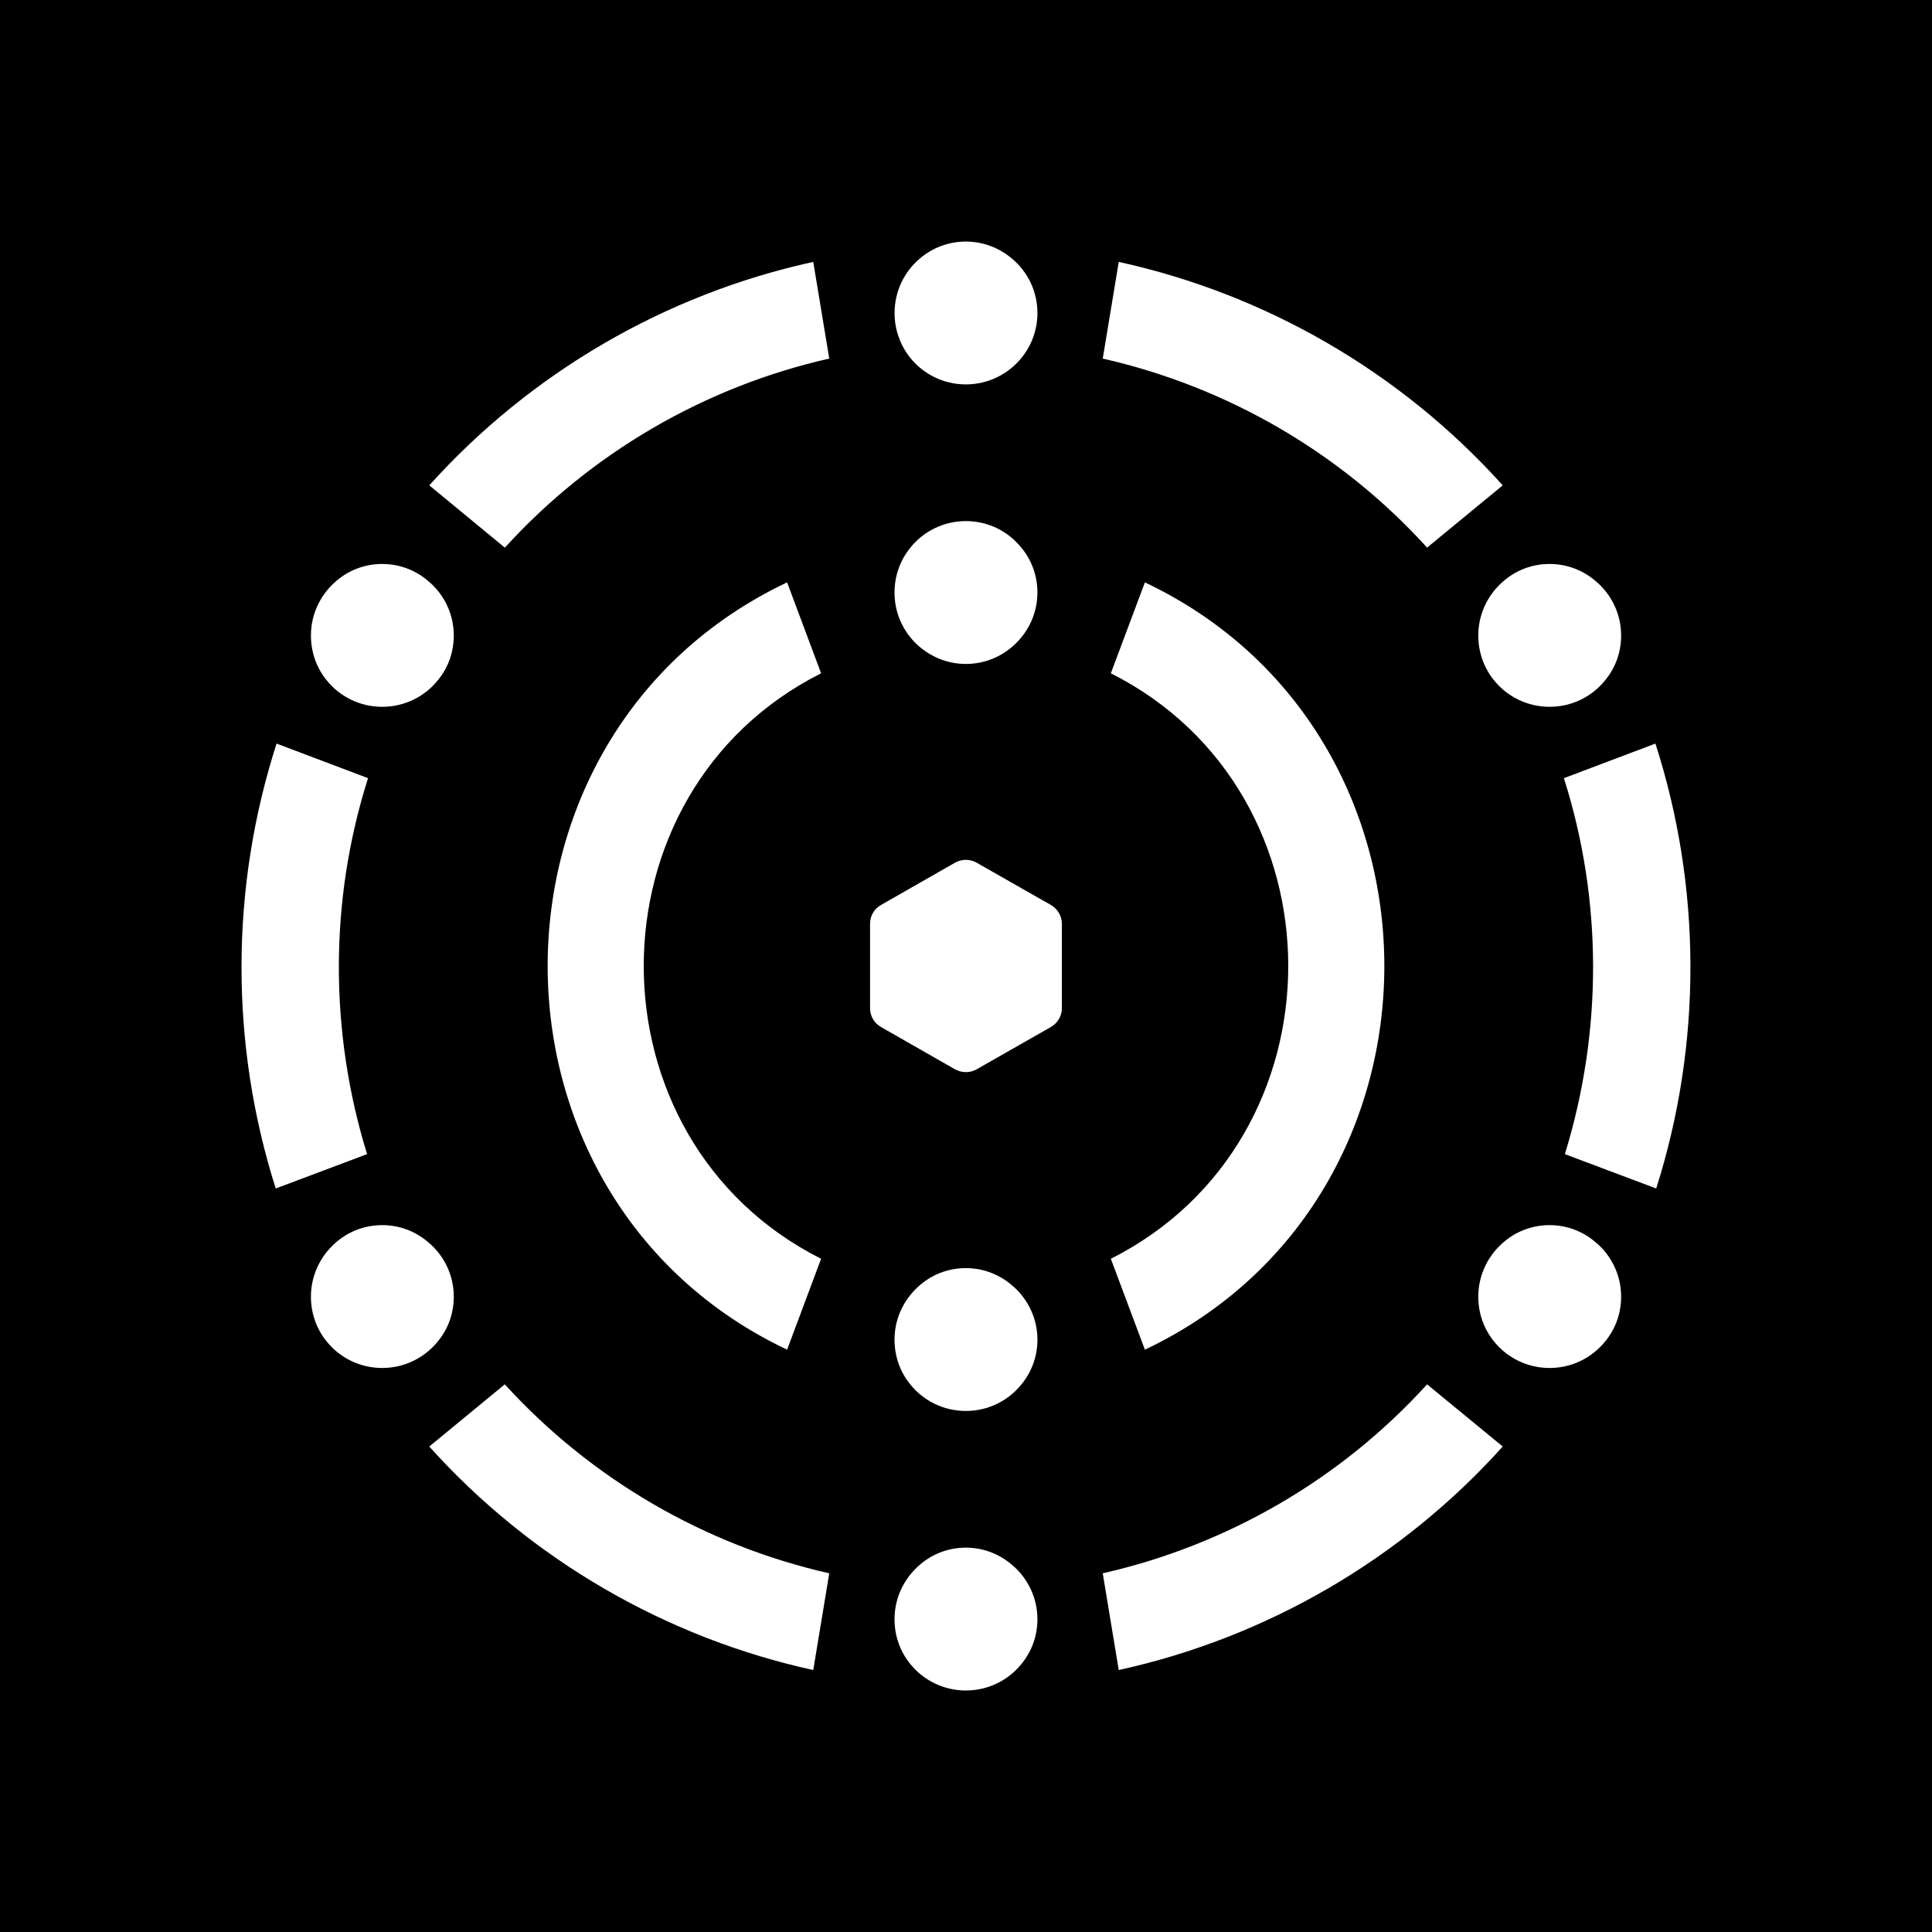
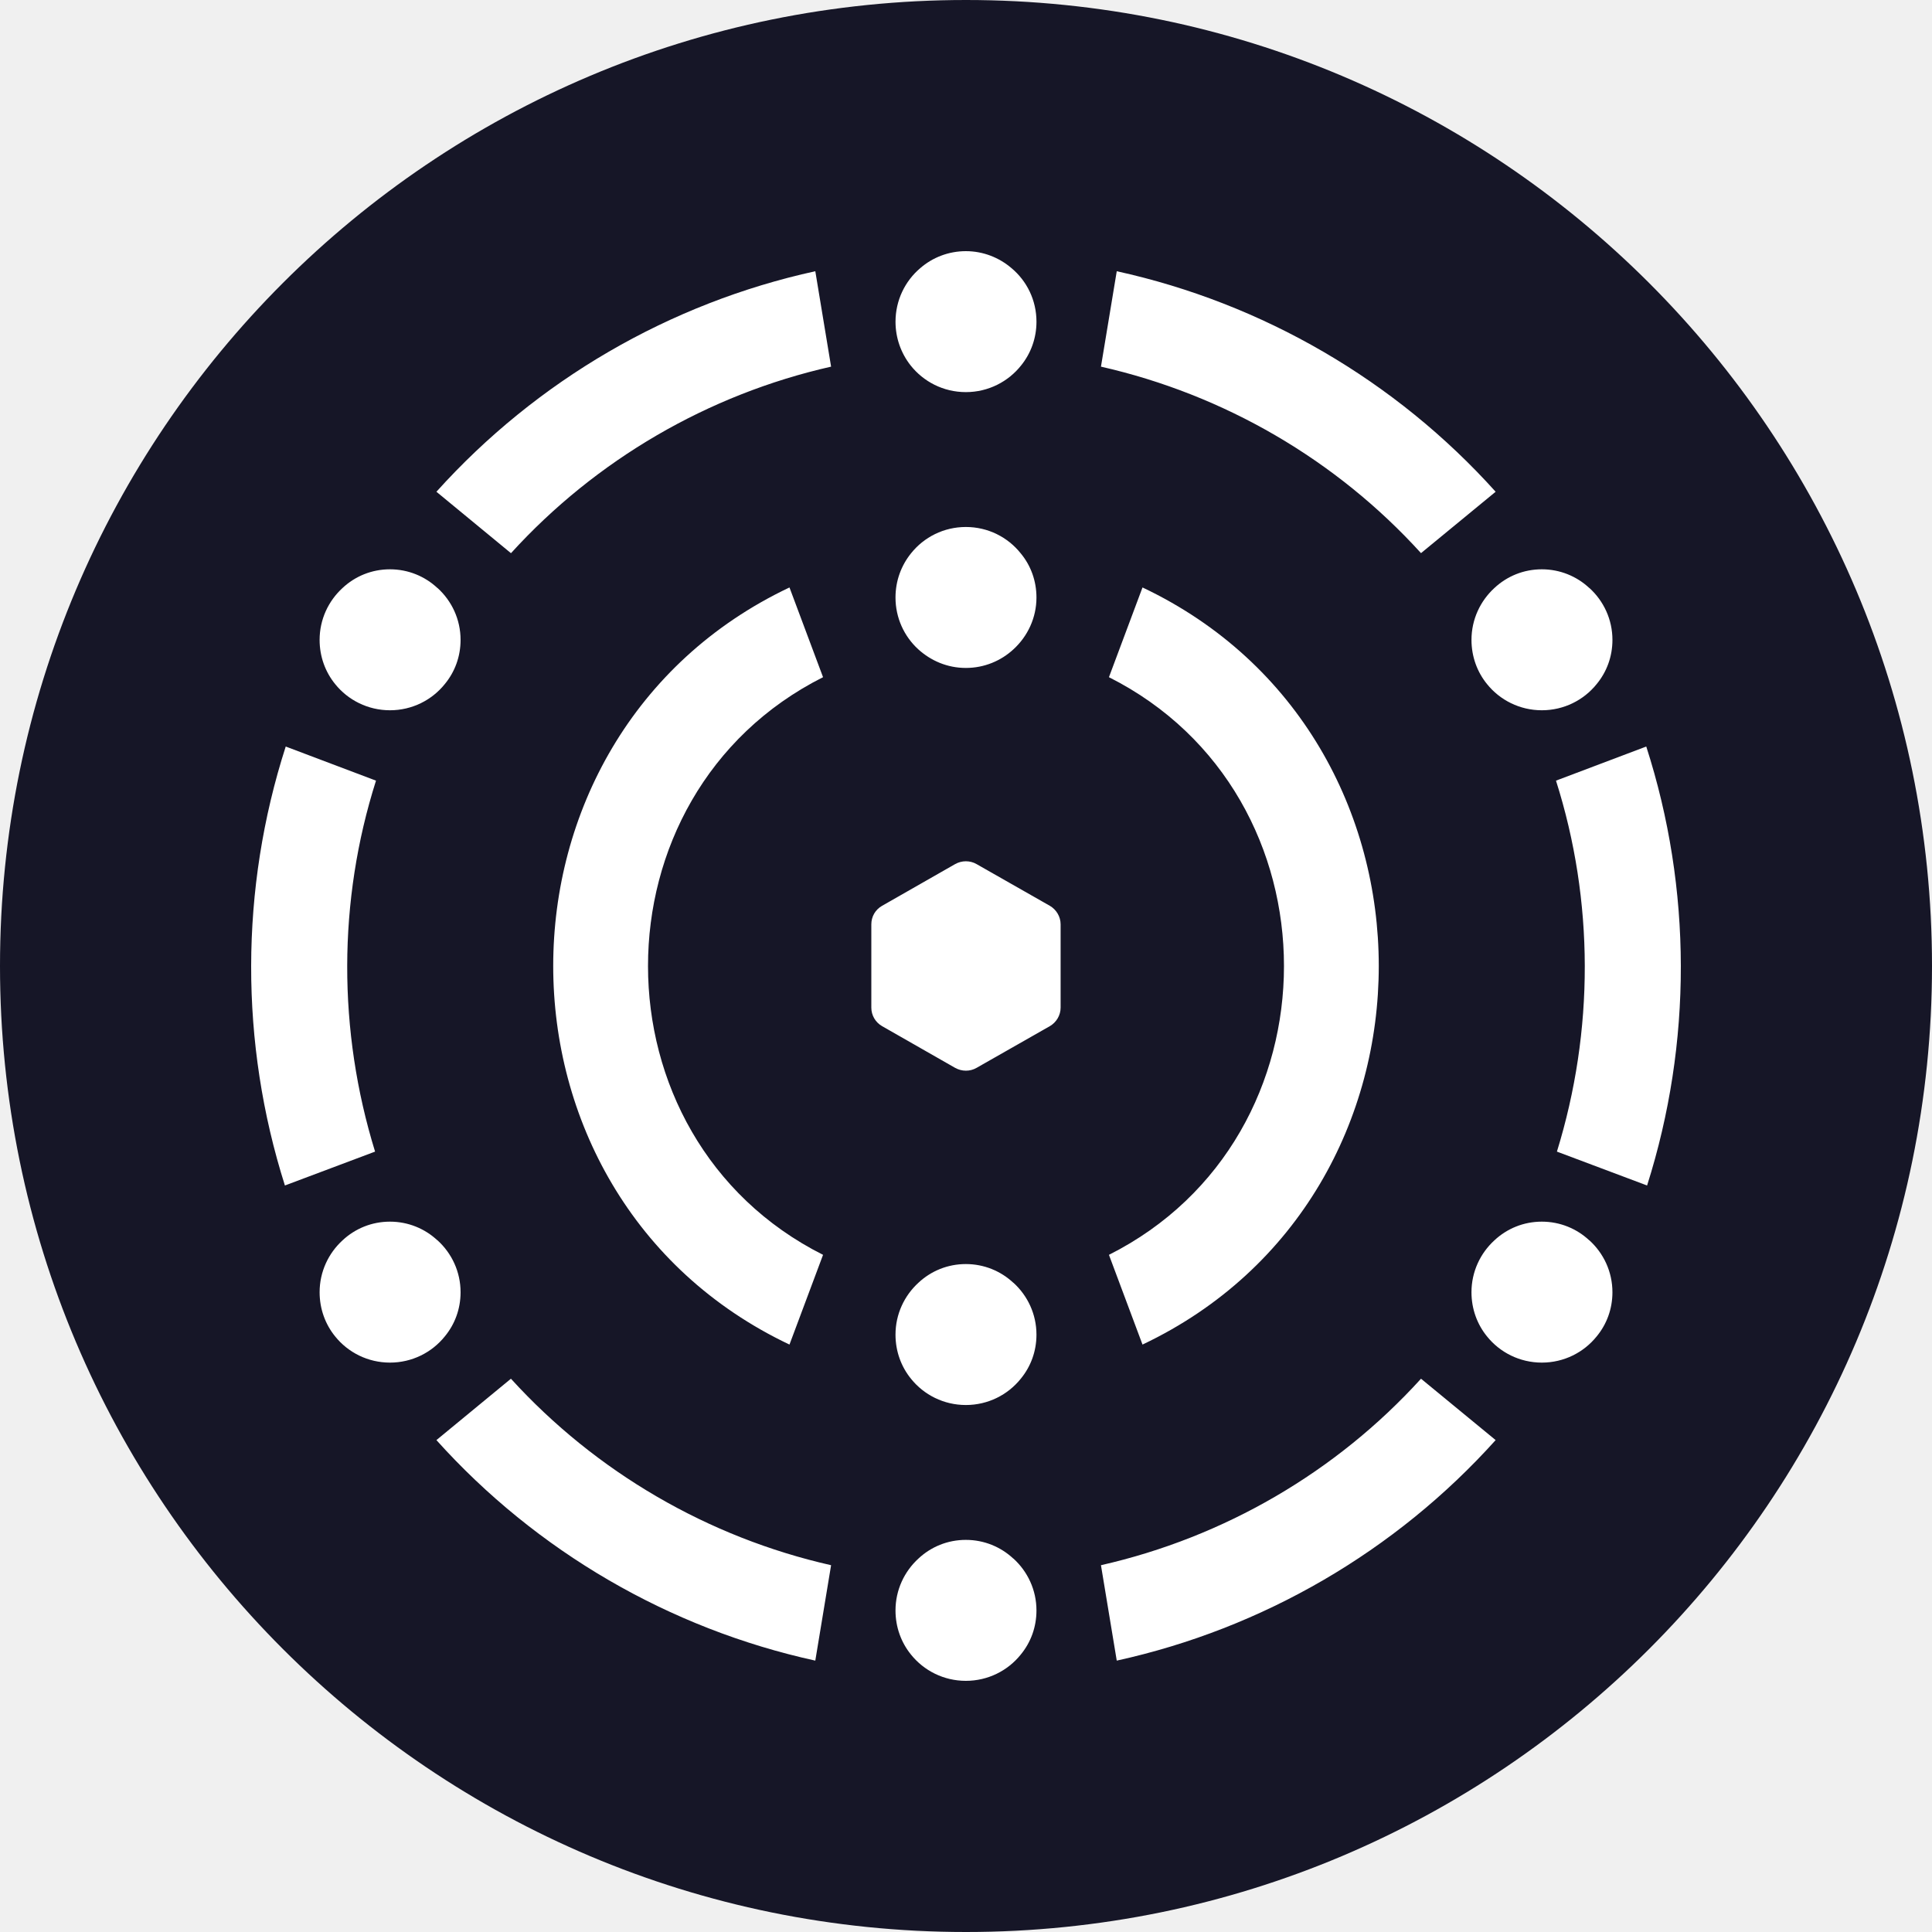
- <svg xmlns="http://www.w3.org/2000/svg" width="32" height="32" viewBox="0 0 32 32" fill="none">
-   <rect width="32" height="32" fill="black" />
-   <path fill-rule="evenodd" clip-rule="evenodd" d="M15.998 6.367C16.374 6.367 16.712 6.19 16.928 5.916C17.088 5.715 17.183 5.46 17.183 5.186C17.183 4.825 17.022 4.501 16.763 4.285C16.557 4.109 16.288 4.001 15.998 4.001C15.707 4.001 15.438 4.107 15.232 4.285C14.977 4.501 14.817 4.825 14.817 5.186C14.817 5.46 14.911 5.715 15.068 5.916C15.284 6.19 15.619 6.367 15.998 6.367ZM8.361 9.07L7.11 8.039C8.791 6.172 11.022 4.873 13.47 4.338L13.735 5.939C11.672 6.406 9.79 7.502 8.363 9.07H8.361ZM8.361 22.929L7.11 23.959C8.789 25.827 11.022 27.125 13.47 27.661L13.735 26.059C11.672 25.592 9.789 24.497 8.361 22.929ZM18.265 26.059L18.53 27.661C20.979 27.123 23.211 25.827 24.89 23.959L23.637 22.929C22.214 24.497 20.331 25.59 18.265 26.059ZM15.998 25.634C16.303 25.634 16.584 25.752 16.794 25.948H16.796C17.033 26.164 17.183 26.474 17.183 26.819C17.183 27.1 17.086 27.357 16.918 27.561C16.702 27.829 16.368 28 15.998 28C15.627 28 15.293 27.829 15.077 27.561C14.912 27.358 14.816 27.1 14.816 26.819C14.816 26.474 14.966 26.164 15.201 25.948C15.413 25.75 15.691 25.634 15.998 25.634ZM18.53 4.338L18.265 5.939C20.331 6.408 22.214 7.502 23.637 9.07L24.89 8.039C23.211 6.172 20.979 4.875 18.53 4.338ZM27.432 19.685L25.919 19.116C26.545 17.089 26.545 14.908 25.903 12.889L27.419 12.316C28.188 14.706 28.192 17.292 27.432 19.685ZM26.462 20.606C26.252 20.41 25.972 20.292 25.666 20.292C25.36 20.292 25.081 20.408 24.869 20.606C24.634 20.822 24.485 21.132 24.485 21.477C24.485 21.758 24.581 22.017 24.746 22.219C24.961 22.487 25.295 22.658 25.666 22.658C26.037 22.658 26.37 22.487 26.586 22.219C26.755 22.015 26.851 21.758 26.851 21.477C26.851 21.132 26.702 20.822 26.464 20.606H26.462ZM25.666 9.341C25.972 9.341 26.253 9.459 26.462 9.655H26.464C26.702 9.871 26.851 10.181 26.851 10.526C26.851 10.807 26.755 11.064 26.586 11.268C26.37 11.537 26.037 11.707 25.666 11.707C25.295 11.707 24.962 11.537 24.746 11.268C24.581 11.066 24.485 10.807 24.485 10.526C24.485 10.181 24.634 9.871 24.869 9.655C25.081 9.457 25.36 9.341 25.666 9.341ZM6.08 19.116L4.567 19.685C3.807 17.292 3.811 14.706 4.581 12.316L6.096 12.889C5.454 14.908 5.454 17.089 6.08 19.116ZM6.331 20.292C6.637 20.292 6.917 20.41 7.127 20.606H7.129C7.367 20.822 7.516 21.132 7.516 21.477C7.516 21.758 7.42 22.015 7.251 22.219C7.035 22.487 6.701 22.658 6.331 22.658C5.96 22.658 5.626 22.487 5.411 22.219C5.246 22.017 5.15 21.758 5.15 21.477C5.15 21.132 5.299 20.822 5.534 20.606C5.746 20.408 6.025 20.292 6.331 20.292ZM7.127 9.655C6.917 9.459 6.637 9.341 6.331 9.341C6.025 9.341 5.746 9.457 5.534 9.655C5.299 9.871 5.15 10.181 5.15 10.526C5.15 10.807 5.246 11.066 5.411 11.268C5.626 11.537 5.96 11.707 6.331 11.707C6.701 11.707 7.035 11.537 7.251 11.268C7.42 11.064 7.516 10.807 7.516 10.526C7.516 10.181 7.367 9.871 7.129 9.655H7.127ZM14.591 17.01C14.479 16.946 14.411 16.828 14.411 16.7V15.301C14.411 15.172 14.477 15.054 14.591 14.99L15.816 14.29C15.928 14.226 16.068 14.226 16.178 14.29L17.407 14.99C17.517 15.054 17.588 15.172 17.588 15.301V16.7C17.588 16.828 17.517 16.946 17.407 17.01L16.178 17.71C16.068 17.774 15.931 17.774 15.816 17.71L14.591 17.01ZM16.794 21.318C16.584 21.122 16.303 21.004 15.998 21.004C15.691 21.004 15.413 21.12 15.201 21.318C14.966 21.534 14.816 21.844 14.816 22.189C14.816 22.469 14.912 22.728 15.077 22.93C15.293 23.199 15.627 23.37 15.998 23.37C16.368 23.37 16.702 23.199 16.918 22.93C17.086 22.726 17.183 22.469 17.183 22.189C17.183 21.844 17.033 21.534 16.796 21.318H16.794ZM15.998 8.631C16.368 8.631 16.702 8.802 16.918 9.073C17.086 9.275 17.183 9.534 17.183 9.815C17.183 10.157 17.033 10.467 16.798 10.683C16.588 10.877 16.308 10.997 15.998 10.997C15.688 10.997 15.411 10.877 15.197 10.683C14.962 10.467 14.816 10.157 14.816 9.815C14.816 9.534 14.912 9.277 15.077 9.073C15.293 8.802 15.627 8.631 15.998 8.631ZM18.963 9.646L18.399 11.152C22.318 13.125 22.316 18.878 18.399 20.849L18.963 22.355C24.253 19.847 24.249 12.151 18.963 9.646ZM13.6 11.152L13.037 9.646C7.751 12.151 7.747 19.847 13.037 22.355L13.6 20.849C9.684 18.878 9.682 13.125 13.6 11.152Z" fill="white" />
+ <svg xmlns="http://www.w3.org/2000/svg" width="400" height="400" viewBox="0 0 400 400" fill="none">
+   <rect width="400" height="400" rx="200" fill="#161627" />
+   <path fill-rule="evenodd" clip-rule="evenodd" d="M199.974 81.183C204.62 81.183 208.782 79.006 211.444 75.618C213.428 73.15 214.59 70.004 214.59 66.616C214.59 62.163 212.606 58.171 209.411 55.509C206.87 53.331 203.555 52 199.974 52C196.392 52 193.077 53.307 190.536 55.509C187.391 58.171 185.406 62.163 185.406 66.616C185.406 70.004 186.568 73.15 188.504 75.618C191.166 79.006 195.304 81.183 199.974 81.183ZM105.778 114.52L90.355 101.812C111.08 78.777 138.609 62.765 168.801 56.155L172.069 75.91C146.623 81.669 123.404 95.179 105.802 114.52H105.778ZM105.783 285.449L90.355 298.157C111.062 321.192 138.599 337.204 168.8 343.813L172.069 324.059C146.615 318.3 123.39 304.79 105.783 285.449ZM227.942 324.059L231.212 343.813C261.412 337.18 288.949 321.192 309.656 298.157L294.205 285.449C276.646 304.79 253.42 318.276 227.942 324.059ZM199.972 318.816C203.747 318.816 207.207 320.268 209.796 322.688H209.821C212.749 325.35 214.588 329.173 214.588 333.432C214.588 336.893 213.402 340.063 211.321 342.58C208.659 345.895 204.545 348 199.972 348C195.398 348 191.285 345.895 188.623 342.58C186.59 340.087 185.404 336.893 185.404 333.432C185.404 329.173 187.243 325.35 190.147 322.688C192.761 320.244 196.197 318.816 199.972 318.816ZM231.212 56.155L227.942 75.91C253.42 81.693 276.646 95.179 294.205 114.52L309.656 101.812C288.949 78.777 261.412 62.789 231.212 56.155ZM341.011 245.443L322.344 238.428C330.068 213.425 330.068 186.53 322.151 161.624L340.841 154.561C350.332 184.029 350.381 215.926 341.011 245.443ZM329.045 256.802C326.456 254.382 322.996 252.93 319.221 252.93C315.446 252.93 312.01 254.358 309.396 256.802C306.492 259.464 304.653 263.287 304.653 267.546C304.653 271.006 305.839 274.2 307.872 276.693C310.534 280.008 314.647 282.113 319.221 282.113C323.794 282.113 327.908 280.008 330.57 276.693C332.651 274.176 333.837 271.006 333.837 267.546C333.837 263.287 331.998 259.464 329.07 256.802H329.045ZM319.222 117.869C322.997 117.869 326.457 119.321 329.047 121.741H329.071C331.999 124.403 333.838 128.226 333.838 132.485C333.838 135.945 332.652 139.115 330.571 141.632C327.909 144.947 323.796 147.053 319.222 147.053C314.649 147.053 310.535 144.947 307.873 141.632C305.84 139.14 304.655 135.945 304.655 132.485C304.655 128.226 306.494 124.403 309.397 121.741C312.011 119.297 315.447 117.869 319.222 117.869ZM77.655 238.428L58.988 245.443C49.618 215.926 49.667 184.029 59.157 154.561L77.848 161.624C69.931 186.53 69.931 213.425 77.655 238.428ZM80.741 252.93C84.516 252.93 87.976 254.382 90.565 256.802H90.589C93.517 259.464 95.357 263.287 95.357 267.546C95.357 271.006 94.171 274.176 92.09 276.693C89.428 280.008 85.314 282.113 80.741 282.113C76.167 282.113 72.053 280.008 69.391 276.693C67.359 274.2 66.173 271.006 66.173 267.546C66.173 263.287 68.012 259.464 70.916 256.802C73.529 254.358 76.966 252.93 80.741 252.93ZM90.564 121.741C87.975 119.321 84.514 117.869 80.74 117.869C76.965 117.869 73.528 119.297 70.915 121.741C68.011 124.403 66.172 128.226 66.172 132.485C66.172 135.945 67.358 139.14 69.39 141.632C72.052 144.947 76.166 147.053 80.74 147.053C85.313 147.053 89.427 144.947 92.089 141.632C94.17 139.115 95.356 135.945 95.356 132.485C95.356 128.226 93.516 124.403 90.588 121.741H90.564ZM182.63 212.455C181.248 211.665 180.399 210.203 180.399 208.622V191.37C180.399 189.789 181.224 188.327 182.63 187.536L197.738 178.91C199.121 178.12 200.843 178.12 202.201 178.91L217.357 187.536C218.715 188.327 219.588 189.789 219.588 191.37V208.622C219.588 210.203 218.715 211.665 217.357 212.455L202.201 221.081C200.843 221.872 199.145 221.872 197.738 221.081L182.63 212.455ZM209.796 265.582C207.207 263.162 203.747 261.71 199.972 261.71C196.197 261.71 192.761 263.138 190.147 265.582C187.243 268.244 185.404 272.067 185.404 276.326C185.404 279.786 186.59 282.98 188.623 285.473C191.285 288.788 195.398 290.893 199.972 290.893C204.545 290.893 208.659 288.788 211.321 285.473C213.402 282.956 214.588 279.786 214.588 276.326C214.588 272.067 212.749 268.244 209.821 265.582H209.796ZM199.972 109.107C204.545 109.107 208.659 111.214 211.321 114.556C213.402 117.05 214.588 120.247 214.588 123.711C214.588 127.925 212.749 131.751 209.845 134.415C207.256 136.813 203.795 138.29 199.972 138.29C196.148 138.29 192.736 136.813 190.099 134.415C187.195 131.751 185.404 127.925 185.404 123.711C185.404 120.247 186.59 117.075 188.623 114.556C191.285 111.214 195.398 109.107 199.972 109.107ZM236.544 121.626L229.595 140.204C277.926 164.539 277.902 235.489 229.595 259.8L236.544 278.378C301.79 247.439 301.742 152.517 236.544 121.626ZM170.404 140.204L163.454 121.626C98.257 152.517 98.208 247.439 163.454 278.378L170.404 259.8C122.096 235.489 122.072 164.539 170.404 140.204Z" fill="white" />
</svg>
